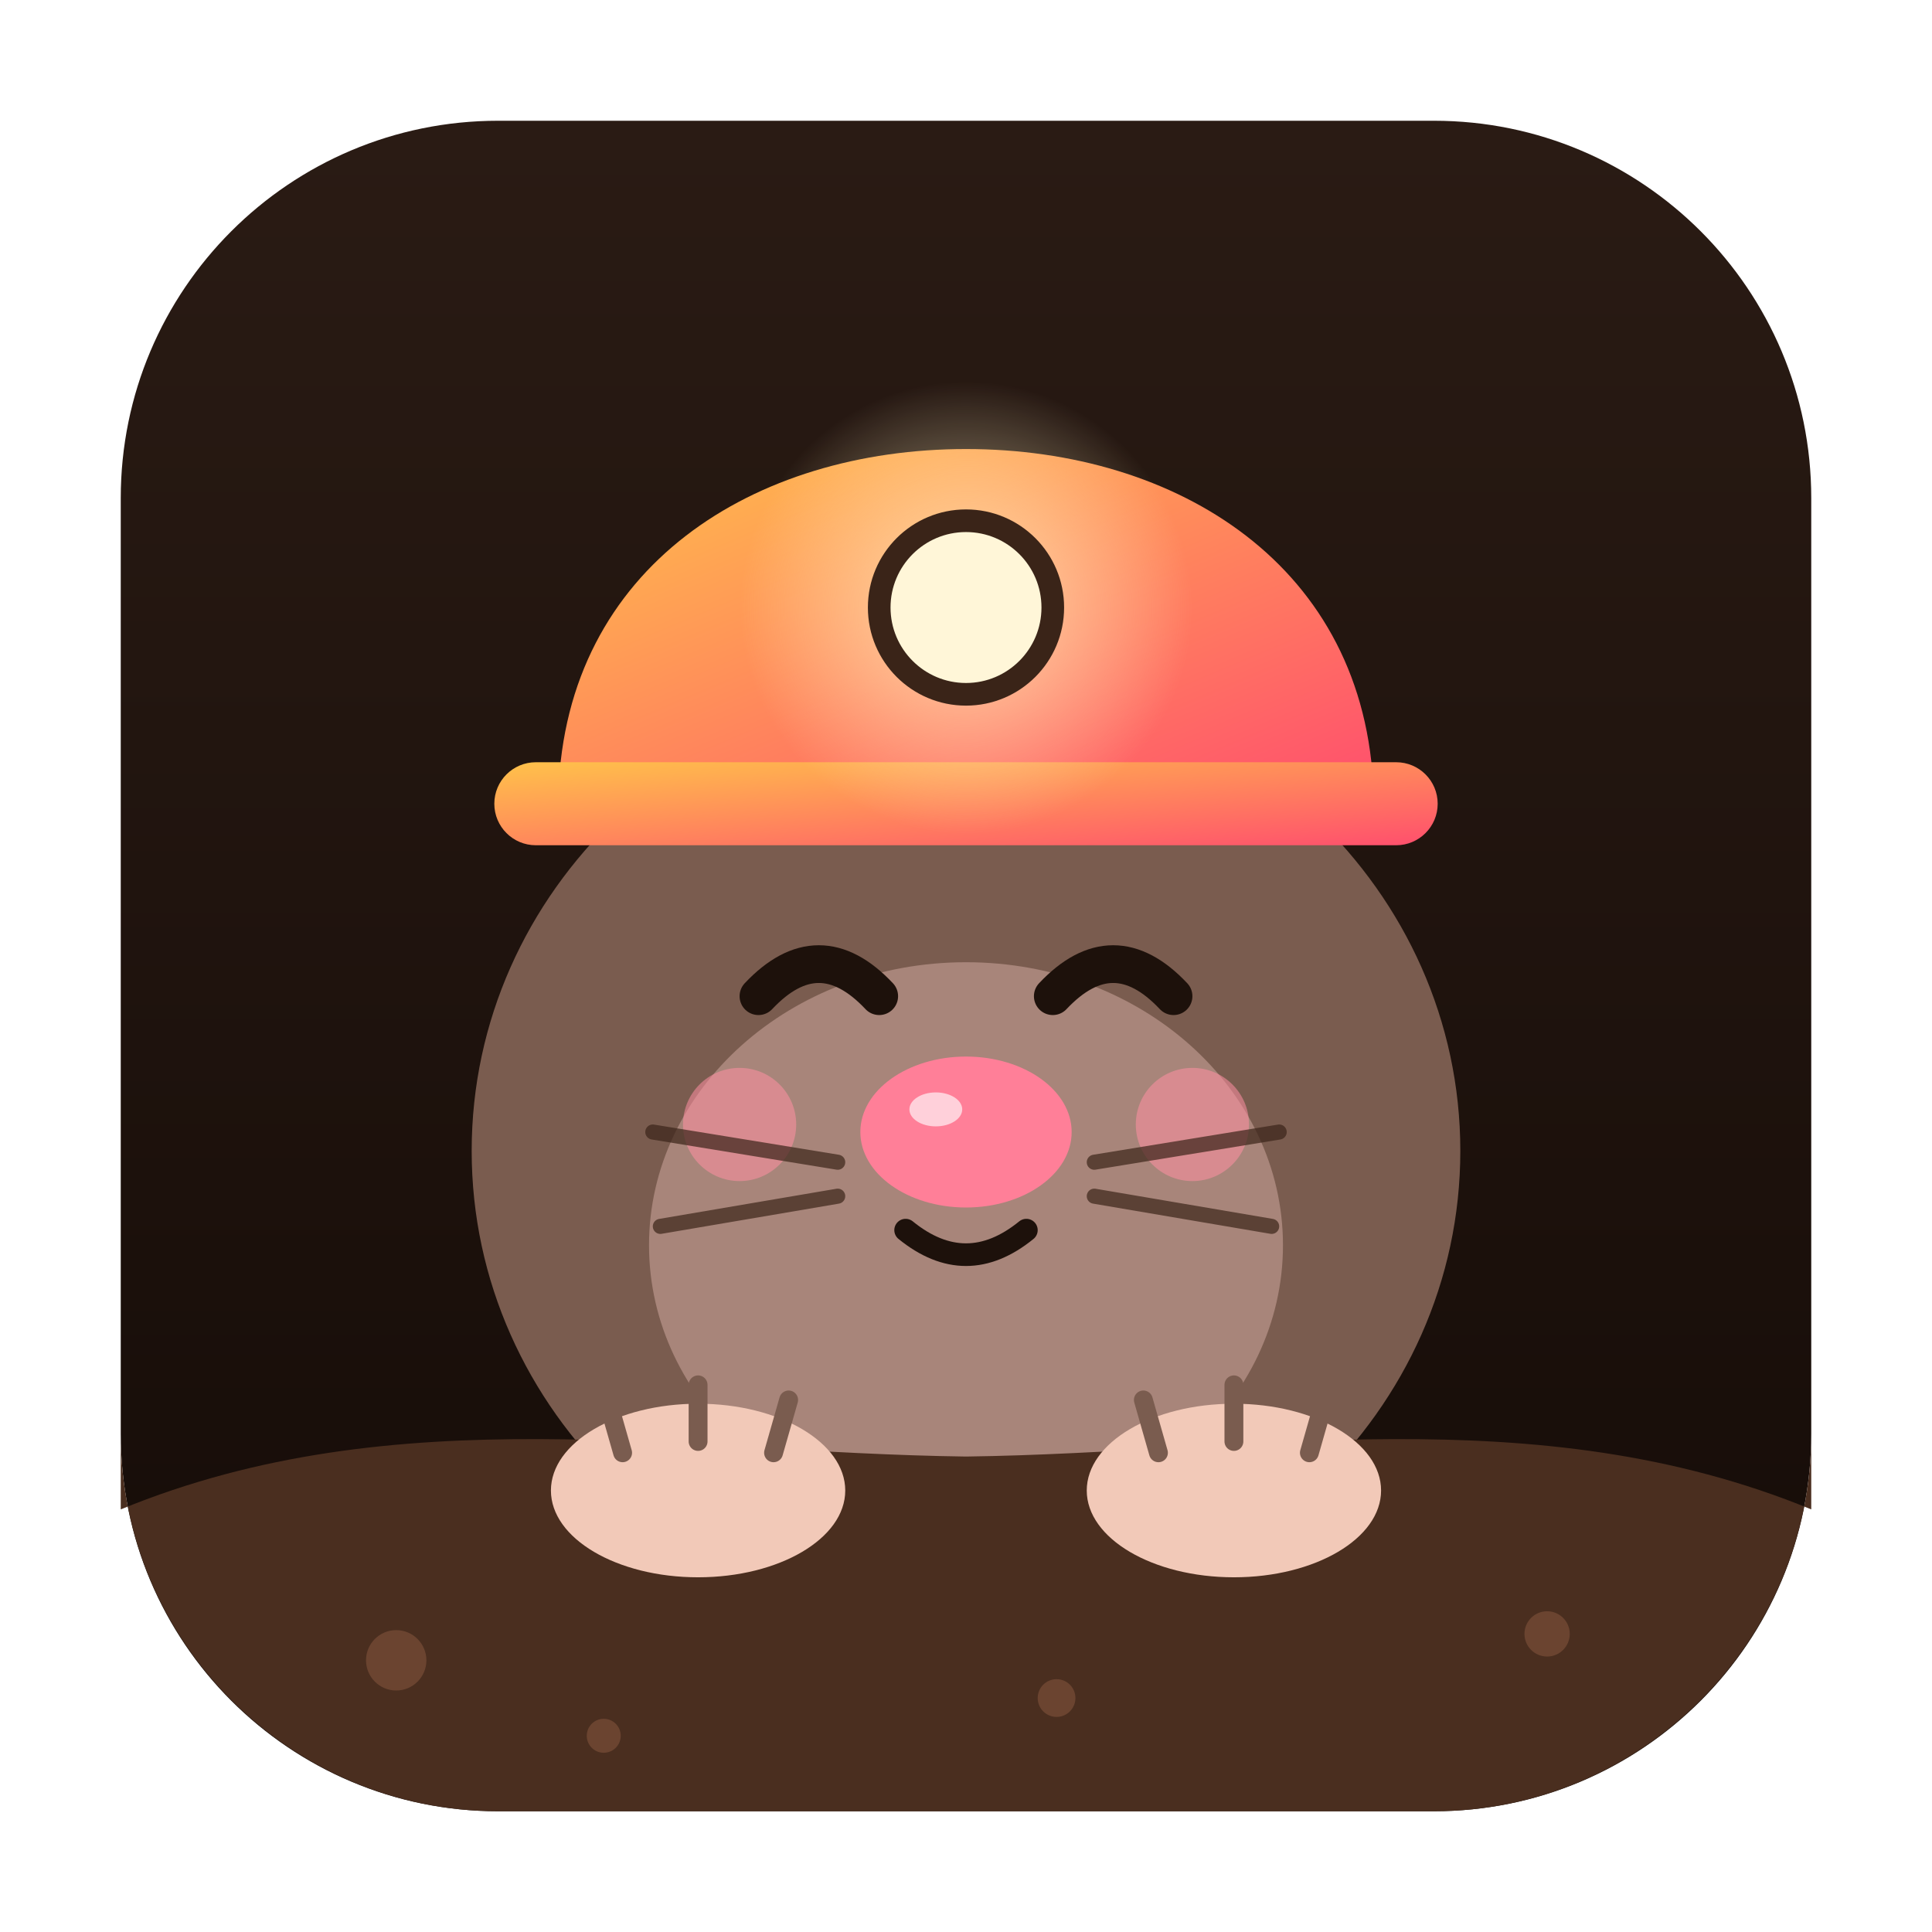
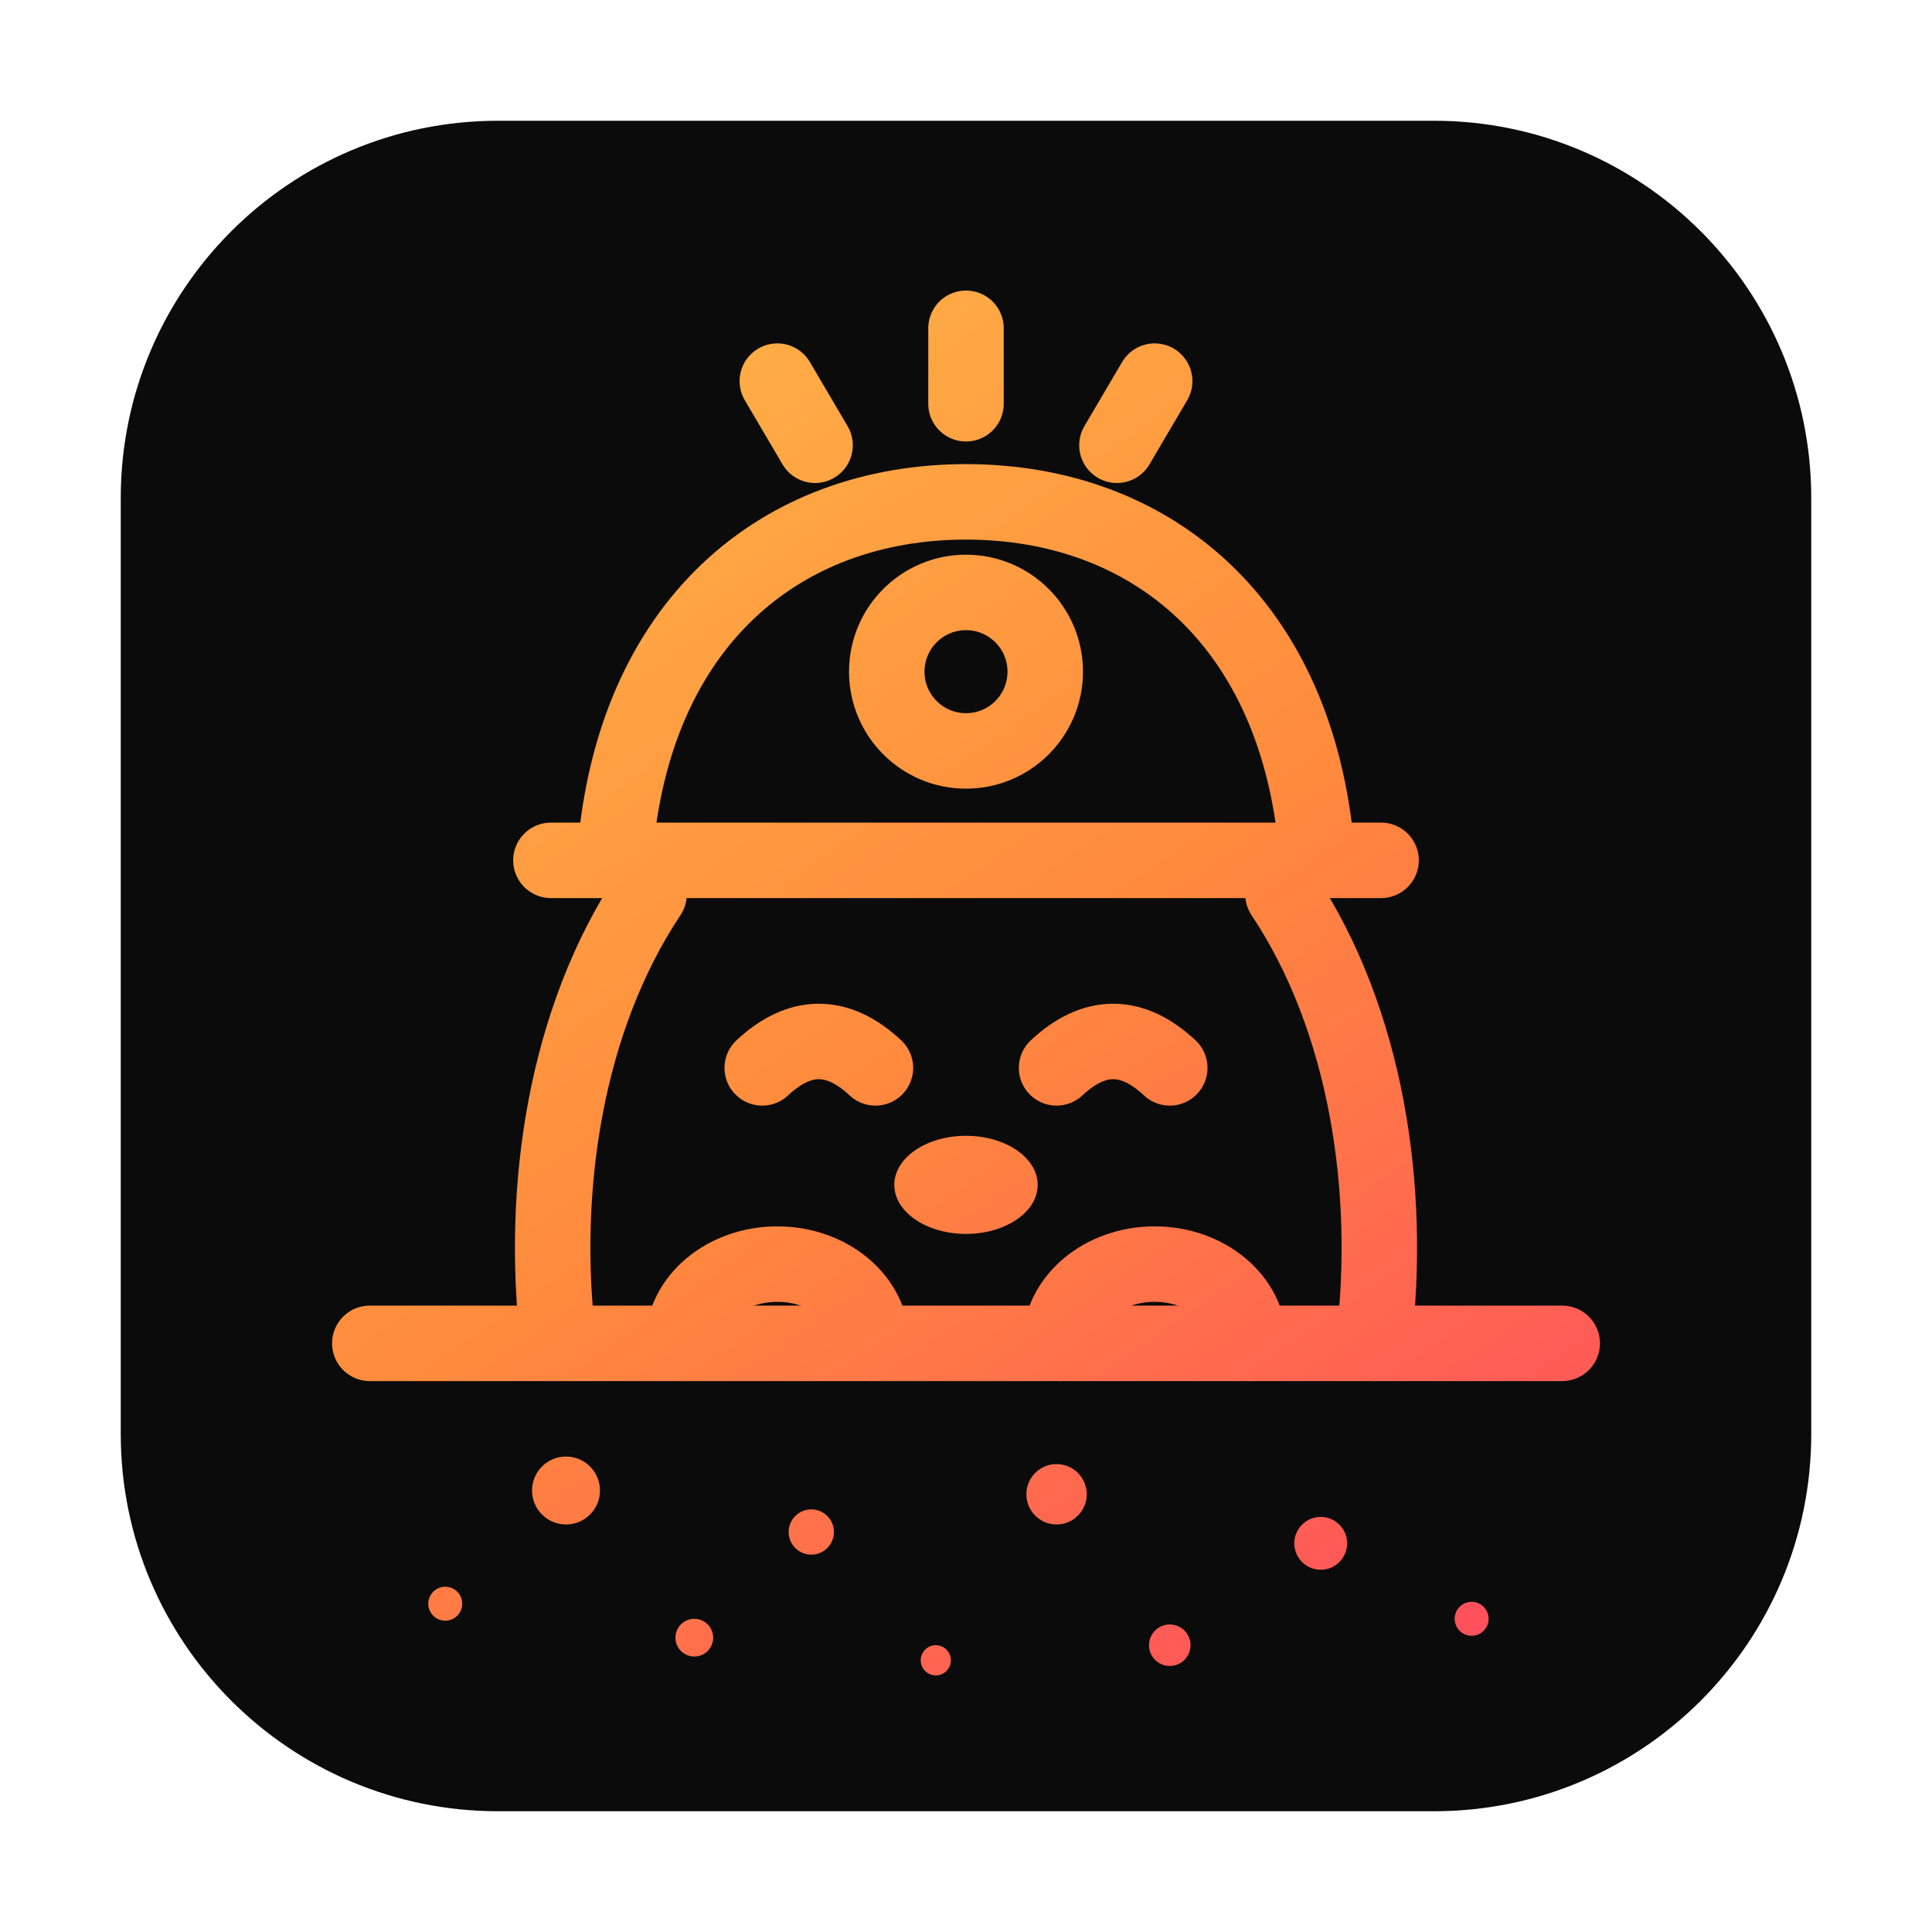
<svg xmlns="http://www.w3.org/2000/svg" viewBox="0 0 1024 1024">
  <defs>
-     <linearGradient id="dg-sky" x1="0" y1="0" x2="0" y2="1">
-       <stop offset="0" stop-color="#2a1b14" />
-       <stop offset="1" stop-color="#140b07" />
+     <linearGradient id="dg-ink" gradientUnits="userSpaceOnUse" x1="260" y1="170" x2="764" y2="900">
+       <stop offset="0" stop-color="#ffb547" />
+       <stop offset="0.5" stop-color="#ff8a3d" />
+       <stop offset="1" stop-color="#ff4d5e" />
    </linearGradient>
-     <linearGradient id="dg-hat" x1="0" y1="0" x2="1" y2="1">
-       <stop offset="0" stop-color="#ffc24a" />
-       <stop offset="1" stop-color="#ff4f6d" />
-     </linearGradient>
-     <radialGradient id="dg-glow">
-       <stop offset="0" stop-color="#fff3c4" stop-opacity="0.75" />
-       <stop offset="1" stop-color="#fff3c4" stop-opacity="0" />
-     </radialGradient>
  </defs>
-   <rect x="64" y="64" width="896" height="896" rx="200" fill="url(#dg-sky)" />
-   <ellipse cx="512" cy="610" rx="262" ry="250" fill="#7a5c4f" />
-   <ellipse cx="512" cy="660" rx="168" ry="150" fill="#a8857a" />
-   <path d="M296 420 C 300 300 400 238 512 238 C 624 238 724 300 728 420 Z" fill="url(#dg-hat)" />
-   <rect x="262" y="404" width="500" height="44" rx="22" fill="url(#dg-hat)" />
-   <circle cx="512" cy="322" r="120" fill="url(#dg-glow)" />
-   <circle cx="512" cy="322" r="46" fill="#fff6d8" stroke="#3a2418" stroke-width="12" />
-   <path d="M402 528 q 32 -34 64 0" fill="none" stroke="#1d110b" stroke-width="20" stroke-linecap="round" />
-   <path d="M558 528 q 32 -34 64 0" fill="none" stroke="#1d110b" stroke-width="20" stroke-linecap="round" />
-   <circle cx="392" cy="596" r="30" fill="#ff8fa3" opacity="0.55" />
-   <circle cx="632" cy="596" r="30" fill="#ff8fa3" opacity="0.55" />
-   <ellipse cx="512" cy="600" rx="56" ry="40" fill="#ff7f98" />
-   <ellipse cx="496" cy="588" rx="14" ry="9" fill="#ffd0da" />
-   <g stroke="#3a2418" stroke-width="8" stroke-linecap="round" opacity="0.7">
-     <path d="M444 616 L346 600" />
-     <path d="M444 634 L350 650" />
-     <path d="M580 616 L678 600" />
-     <path d="M580 634 L674 650" />
+   <rect x="64" y="64" width="896" height="896" rx="200" fill="#0b0b0c" />
+   <g fill="none" stroke="url(#dg-ink)" stroke-width="40" stroke-linecap="round" stroke-linejoin="round">
+     <path d="M512 214V174M432 236L412 202M592 236L612 202" />
+     <path d="M326 452C336 330 414 266 512 266C610 266 688 330 698 452" />
+     <path d="M292 456H732" />
+     <circle cx="512" cy="356" r="42" />
+     <path d="M344 474C300 540 286 630 296 712M680 474C724 540 738 630 728 712" />
+     <path d="M404 566q30 -28 60 0M560 566q30 -28 60 0" />
+     <path d="M196 712H828" />
+     <path d="M362 712a50 42 0 0 1 100 0M562 712a50 42 0 0 1 100 0" />
  </g>
-   <path d="M480 652 q 32 26 64 0" fill="none" stroke="#1d110b" stroke-width="12" stroke-linecap="round" />
-   <path d="M64 800 C 210 740 360 770 512 772 C 664 770 814 740 960 800 L960 760 L960 760 L960 760 C 960 870 870 960 760 960 L264 960 C 154 960 64 870 64 760 Z" fill="#4a2e1f" />
-   <g fill="#f2c9b8">
-     <ellipse cx="370" cy="790" rx="78" ry="46" />
-     <ellipse cx="654" cy="790" rx="78" ry="46" />
-   </g>
-   <g stroke="#7a5c4f" stroke-width="10" stroke-linecap="round">
-     <path d="M330 770 L322 742" />
-     <path d="M370 764 L370 734" />
-     <path d="M410 770 L418 742" />
-     <path d="M614 770 L606 742" />
-     <path d="M654 764 L654 734" />
-     <path d="M694 770 L702 742" />
-   </g>
-   <g fill="#6b4430">
-     <circle cx="210" cy="880" r="16" />
-     <circle cx="820" cy="866" r="12" />
-     <circle cx="560" cy="900" r="10" />
-     <circle cx="320" cy="920" r="9" />
+   <ellipse cx="512" cy="628" rx="38" ry="26" fill="url(#dg-ink)" />
+   <g fill="url(#dg-ink)">
+     <circle cx="300" cy="790" r="18" />
+     <circle cx="430" cy="812" r="12" />
+     <circle cx="560" cy="792" r="16" />
+     <circle cx="700" cy="818" r="14" />
+     <circle cx="368" cy="868" r="10" />
+     <circle cx="620" cy="872" r="11" />
+     <circle cx="496" cy="880" r="8" />
+     <circle cx="236" cy="850" r="9" />
+     <circle cx="780" cy="858" r="9" />
  </g>
</svg>
